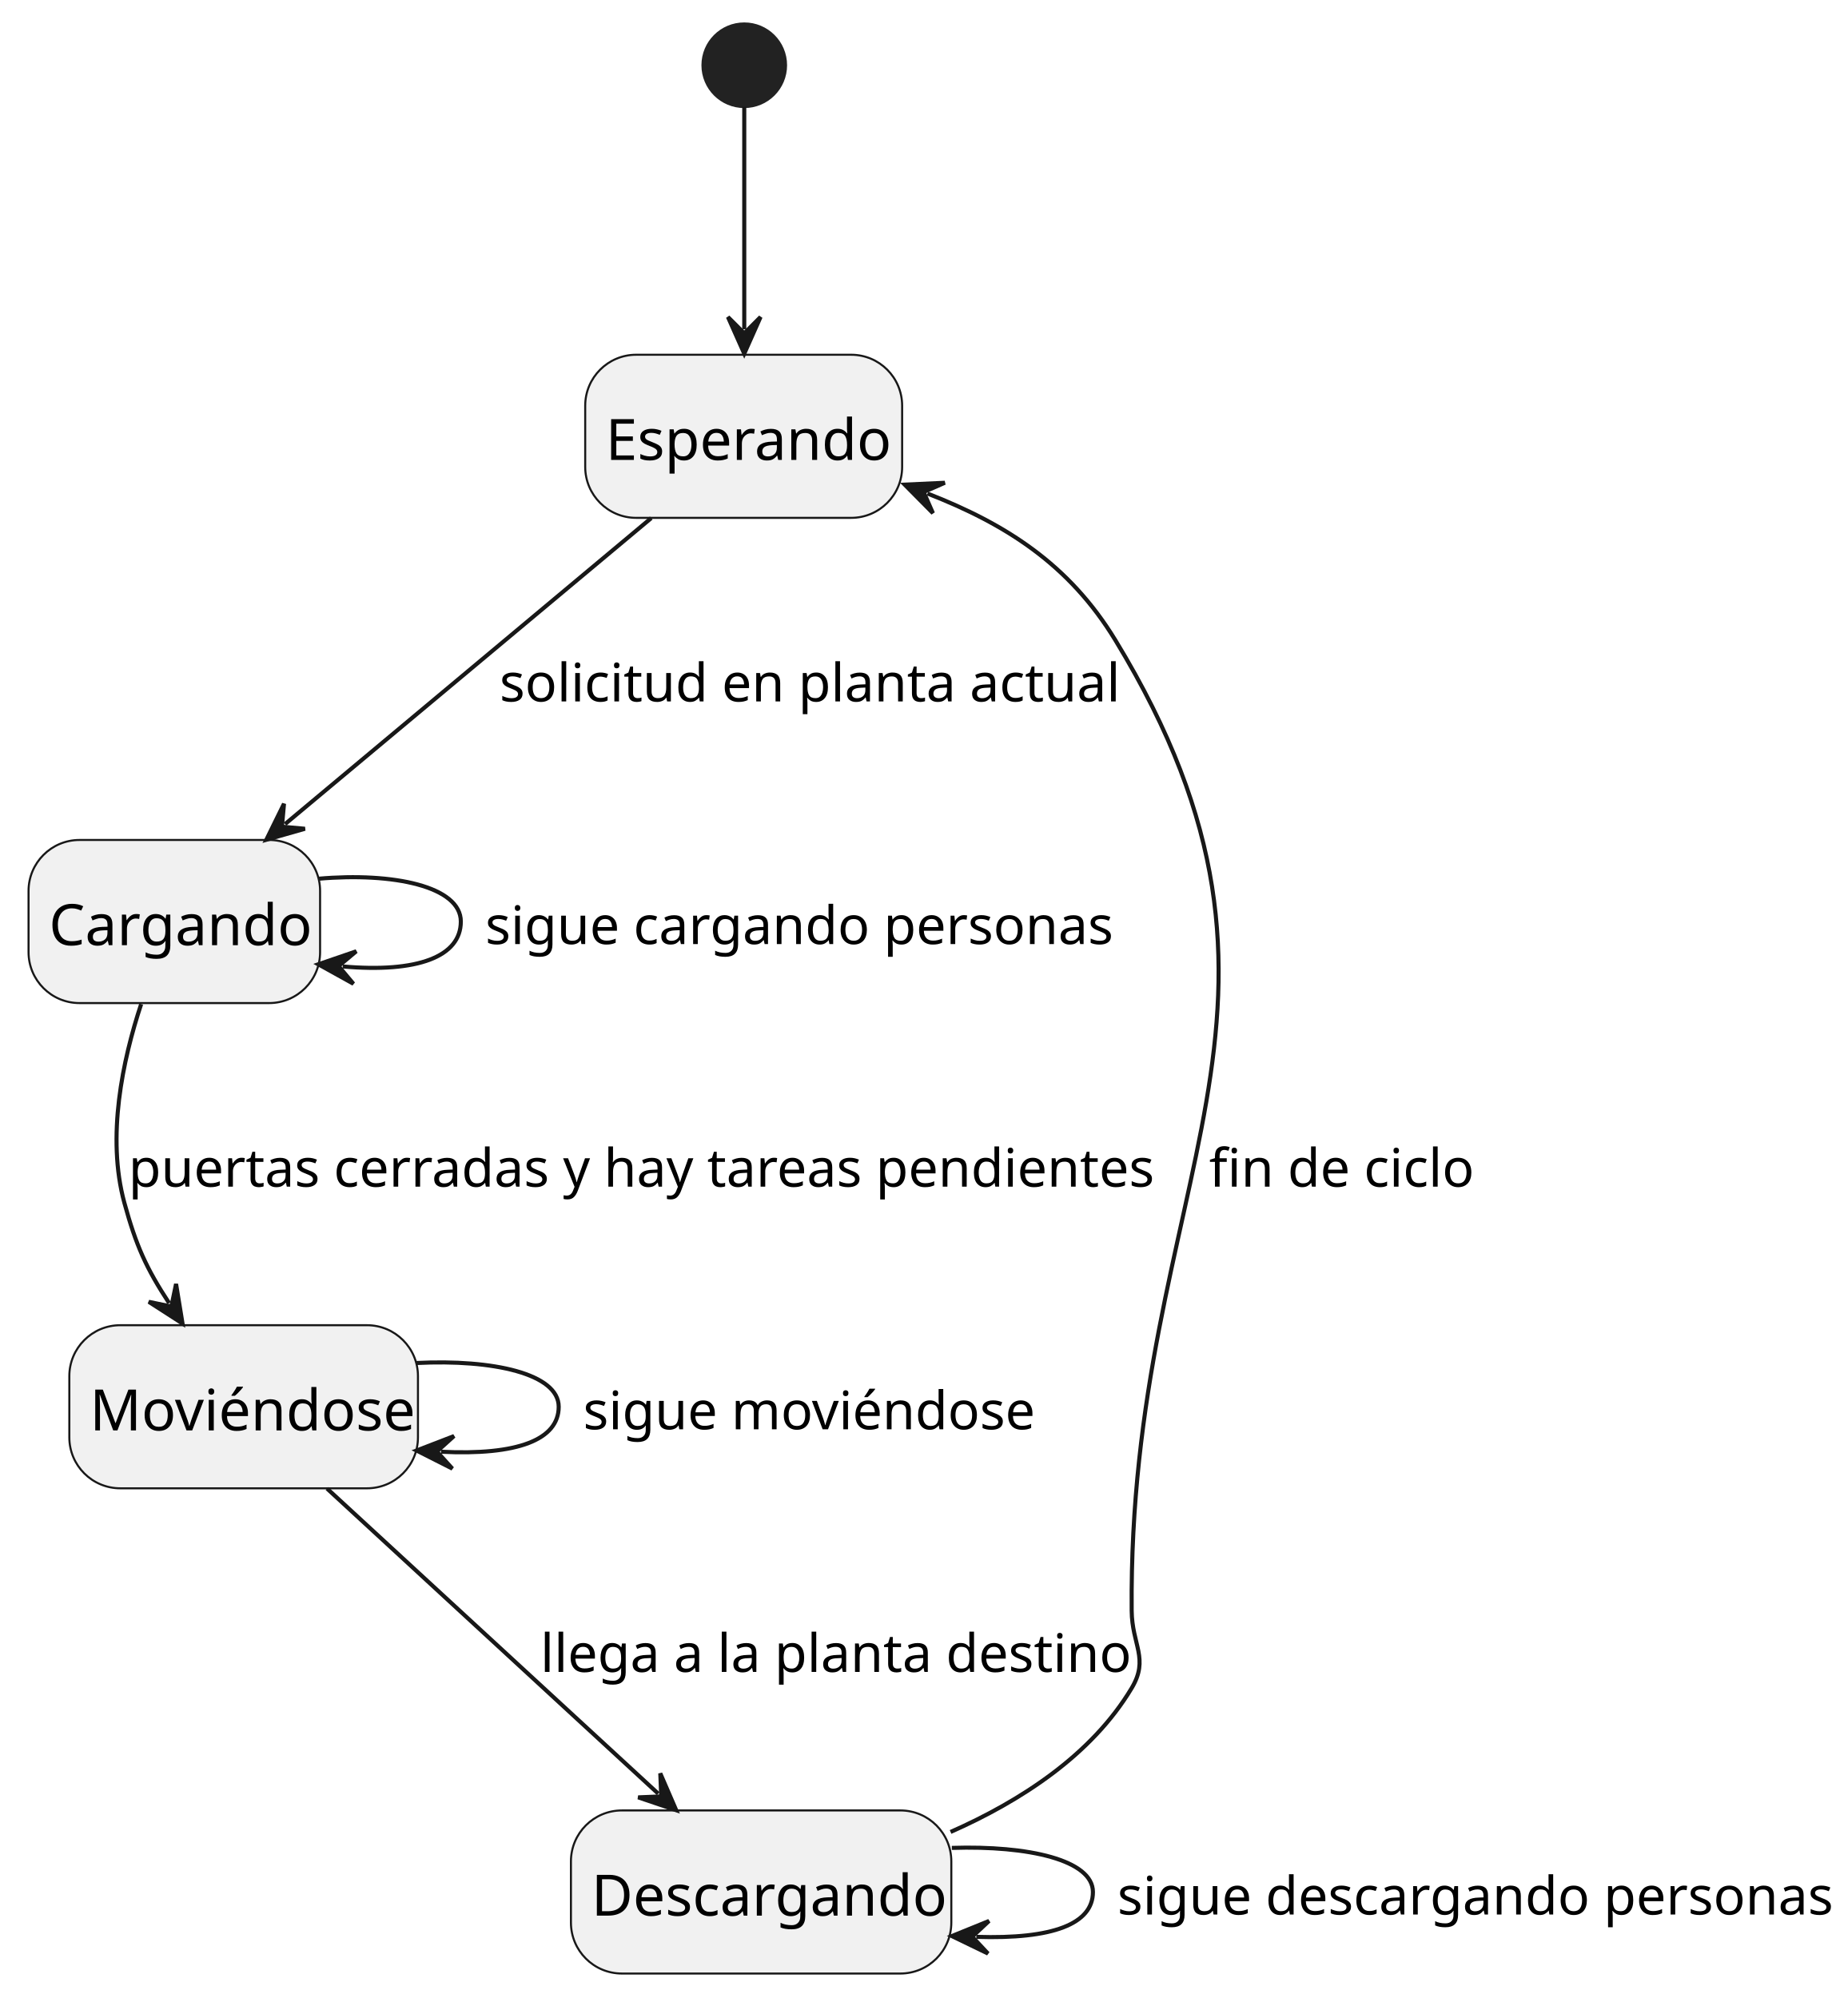
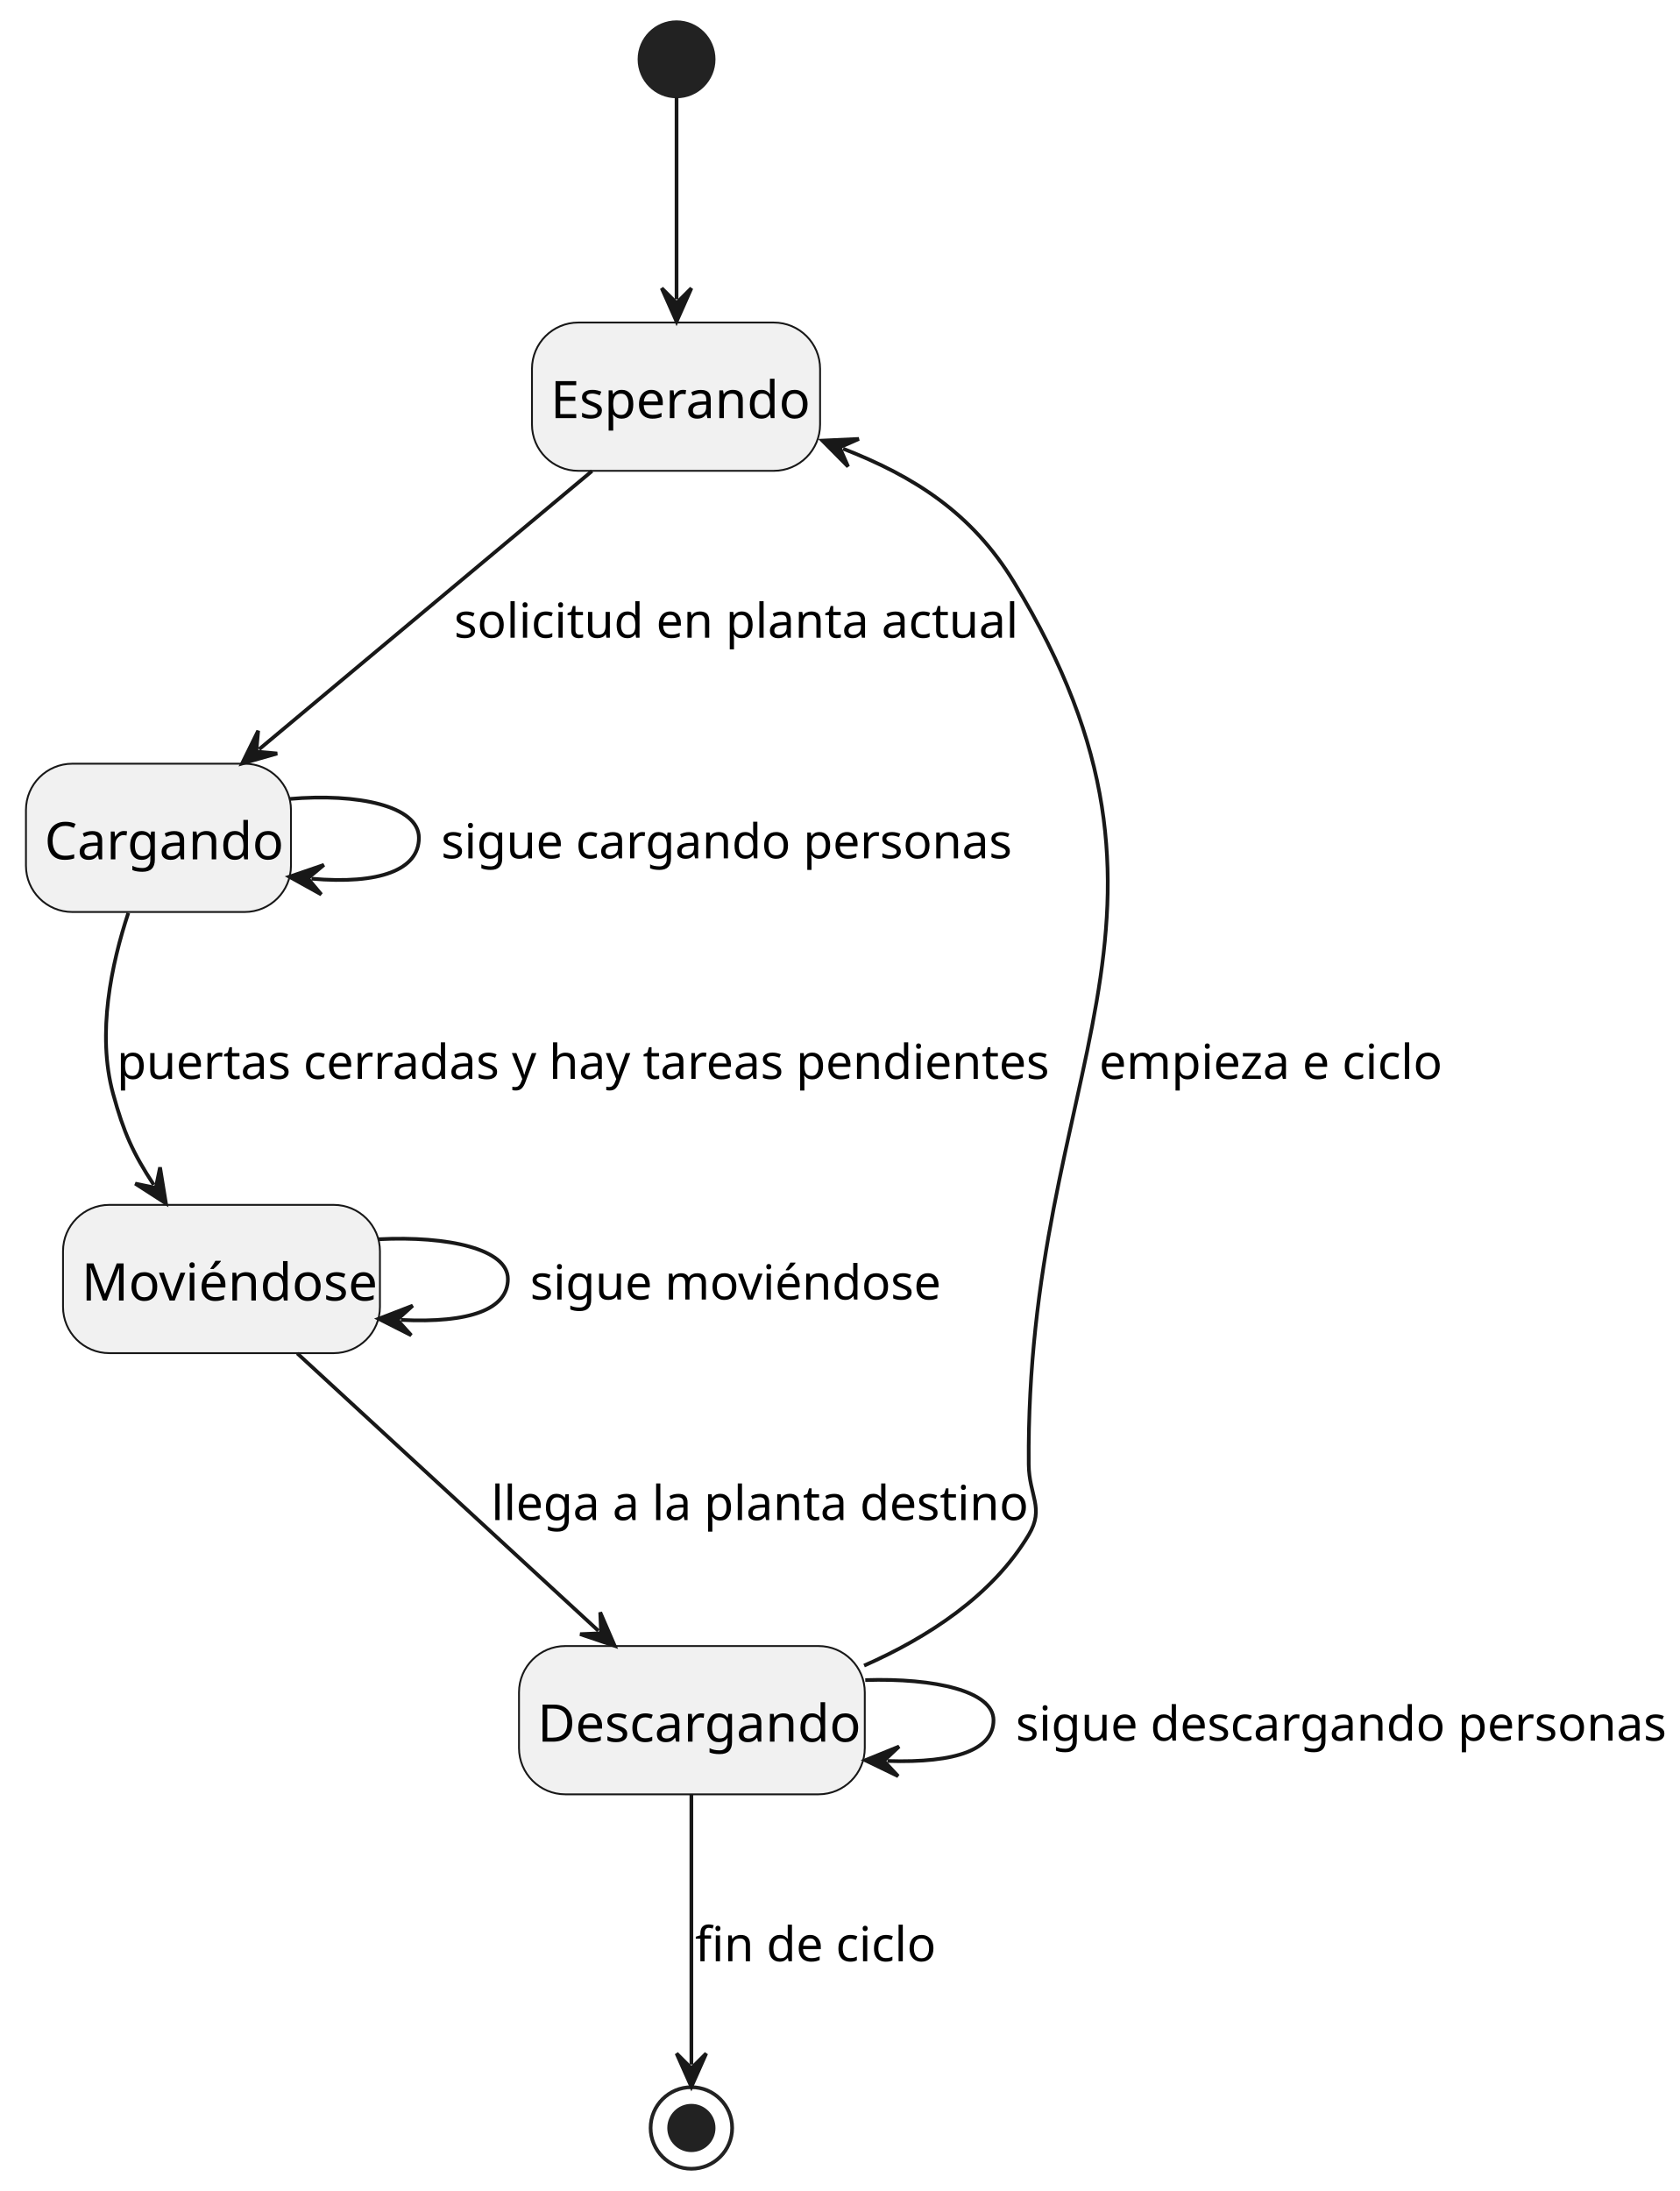
- <svg xmlns="http://www.w3.org/2000/svg" contentStyleType="text/css" height="490px" preserveAspectRatio="none" style="width:453px;height:490px;background:#FFFFFF;" version="1.1" viewBox="0 0 453 490" width="453px" zoomAndPan="magnify">
+ <svg xmlns="http://www.w3.org/2000/svg" contentStyleType="text/css" height="591px" preserveAspectRatio="none" style="width:453px;height:591px;background:#FFFFFF;" version="1.1" viewBox="0 0 453 591" width="453px" zoomAndPan="magnify">
  <defs />
  <g>
    <ellipse cx="182.5" cy="16" fill="#222222" rx="10" ry="10" style="stroke:#222222;stroke-width:1.0;" />
    <rect fill="#F1F1F1" height="40" rx="12.5" ry="12.5" style="stroke:#181818;stroke-width:0.5;" width="77.717" x="143.5" y="87" />
    <text fill="#000000" font-family="sans-serif" font-size="14" lengthAdjust="spacing" textLength="67.717" x="148.5" y="112.797">Esperando</text>
    <rect fill="#F1F1F1" height="40" rx="12.5" ry="12.5" style="stroke:#181818;stroke-width:0.5;" width="71.489" x="7" y="206" />
    <text fill="#000000" font-family="sans-serif" font-size="14" lengthAdjust="spacing" textLength="61.489" x="12" y="231.797">Cargando</text>
    <rect fill="#F1F1F1" height="40" rx="12.5" ry="12.5" style="stroke:#181818;stroke-width:0.5;" width="85.489" x="17" y="325" />
    <text fill="#000000" font-family="sans-serif" font-size="14" lengthAdjust="spacing" textLength="75.489" x="22" y="350.797">Moviéndose</text>
    <rect fill="#F1F1F1" height="40" rx="12.5" ry="12.5" style="stroke:#181818;stroke-width:0.5;" width="93.275" x="140" y="444" />
    <text fill="#000000" font-family="sans-serif" font-size="14" lengthAdjust="spacing" textLength="83.275" x="145" y="469.797">Descargando</text>
+     <ellipse cx="186.5" cy="574" fill="none" rx="11" ry="11" style="stroke:#222222;stroke-width:1.0;" />
+     <ellipse cx="186.5" cy="574" fill="#222222" rx="6" ry="6" style="stroke:#222222;stroke-width:1.0;" />
    <g id="link_*start*_Esperando">
      <path d="M182.5,26.19 C182.5,40.4 182.5,62.02 182.5,80.74 " fill="none" id="*start*-to-Esperando" style="stroke:#181818;stroke-width:1.0;" />
      <polygon fill="#181818" points="182.5,86.74,186.5,77.74,182.5,81.74,178.5,77.74,182.5,86.74" style="stroke:#181818;stroke-width:1.0;" />
    </g>
    <g id="link_Esperando_Cargando">
      <path d="M159.69,127.06 C133.66,148.82 95.934,180.353 69.904,202.103 " fill="none" id="Esperando-to-Cargando" style="stroke:#181818;stroke-width:1.0;" />
      <polygon fill="#181818" points="65.3,205.95,74.771,203.249,69.137,202.744,69.642,197.11,65.3,205.95" style="stroke:#181818;stroke-width:1.0;" />
      <text fill="#000000" font-family="sans-serif" font-size="13" lengthAdjust="spacing" textLength="142.372" x="122.5" y="172.028">solicitud en planta actual</text>
    </g>
    <g id="link_Cargando_Moviéndose">
      <path d="M34.61,246.26 C30.07,259.99 26.07,278.81 30.5,295 C33.37,305.49 35.841,310.992 41.471,319.582 " fill="none" id="Cargando-to-Moviéndose" style="stroke:#181818;stroke-width:1.0;" />
      <polygon fill="#181818" points="44.76,324.6,43.172,314.88,42.019,320.418,36.481,319.265,44.76,324.6" style="stroke:#181818;stroke-width:1.0;" />
      <text fill="#000000" font-family="sans-serif" font-size="13" lengthAdjust="spacing" textLength="239.199" x="31.5" y="291.028">puertas cerradas y hay tareas pendientes</text>
    </g>
    <g id="link_Moviéndose_Descargando">
      <path d="M80.19,365.06 C103.8,386.82 137.797,418.135 161.407,439.885 " fill="none" id="Moviéndose-to-Descargando" style="stroke:#181818;stroke-width:1.0;" />
      <polygon fill="#181818" points="165.82,443.95,161.911,434.91,162.143,440.562,156.49,440.794,165.82,443.95" style="stroke:#181818;stroke-width:1.0;" />
      <text fill="#000000" font-family="sans-serif" font-size="13" lengthAdjust="spacing" textLength="136.602" x="132.5" y="410.028">llega a la planta destino</text>
    </g>
    <g id="link_Descargando_Esperando">
      <path d="M233.09,449.28 C250.14,441.75 267.65,430.48 277.5,414 C281.83,406.75 277.57,403.44 277.5,395 C276.61,289.21 328.51,247.37 273.5,157 C262.12,138.3 246.509,128.482 227.429,121.032 " fill="none" id="Descargando-to-Esperando" style="stroke:#181818;stroke-width:1.0;" />
      <polygon fill="#181818" points="221.84,118.85,228.769,125.85,226.498,120.669,231.679,118.397,221.84,118.85" style="stroke:#181818;stroke-width:1.0;" />
-       <text fill="#000000" font-family="sans-serif" font-size="13" lengthAdjust="spacing" textLength="61.42" x="296.5" y="291.028">fin de ciclo</text>
+       <text fill="#000000" font-family="sans-serif" font-size="13" lengthAdjust="spacing" textLength="89.597" x="296.5" y="291.028">empieza e ciclo</text>
    </g>
    <g id="link_Moviéndose_Moviéndose">
      <path d="M102.14,334.27 C120.88,333.33 137,336.9 137,345 C137,353.1 126.873,356.971 108.132,356.031 " fill="none" id="Moviéndose-to-Moviéndose" style="stroke:#181818;stroke-width:1.0;" />
      <polygon fill="#181818" points="102.14,355.73,110.928,360.176,107.134,355.981,111.329,352.186,102.14,355.73" style="stroke:#181818;stroke-width:1.0;" />
      <text fill="#000000" font-family="sans-serif" font-size="13" lengthAdjust="spacing" textLength="104.787" x="143" y="350.528">sigue moviéndose</text>
    </g>
    <g id="link_Cargando_Cargando">
      <path d="M78.05,215.51 C96.43,213.89 113,217.39 113,226 C113,234.61 102.407,238.637 84.027,237.017 " fill="none" id="Cargando-to-Cargando" style="stroke:#181818;stroke-width:1.0;" />
      <polygon fill="#181818" points="78.05,236.49,86.664,241.265,83.031,236.929,87.366,233.296,78.05,236.49" style="stroke:#181818;stroke-width:1.0;" />
      <text fill="#000000" font-family="sans-serif" font-size="13" lengthAdjust="spacing" textLength="145.99" x="119" y="231.528">sigue cargando personas</text>
    </g>
    <g id="link_Descargando_Descargando">
      <path d="M233.4,453.19 C252.21,452.58 268,456.18 268,464 C268,471.82 258.207,475.615 239.397,475.005 " fill="none" id="Descargando-to-Descargando" style="stroke:#181818;stroke-width:1.0;" />
      <polygon fill="#181818" points="233.4,474.81,242.266,479.1,238.397,474.972,242.525,471.104,233.4,474.81" style="stroke:#181818;stroke-width:1.0;" />
      <text fill="#000000" font-family="sans-serif" font-size="13" lengthAdjust="spacing" textLength="166.95" x="274" y="469.528">sigue descargando personas</text>
    </g>
+     <g id="link_Descargando_*end*">
+       <path d="M186.5,484.06 C186.5,507.07 186.5,538.92 186.5,556.9 " fill="none" id="Descargando-to-*end*" style="stroke:#181818;stroke-width:1.0;" />
+       <polygon fill="#181818" points="186.5,562.9,190.5,553.9,186.5,557.9,182.5,553.9,186.5,562.9" style="stroke:#181818;stroke-width:1.0;" />
+       <text fill="#000000" font-family="sans-serif" font-size="13" lengthAdjust="spacing" textLength="61.42" x="187.5" y="529.028">fin de ciclo</text>
+     </g>
  </g>
</svg>
